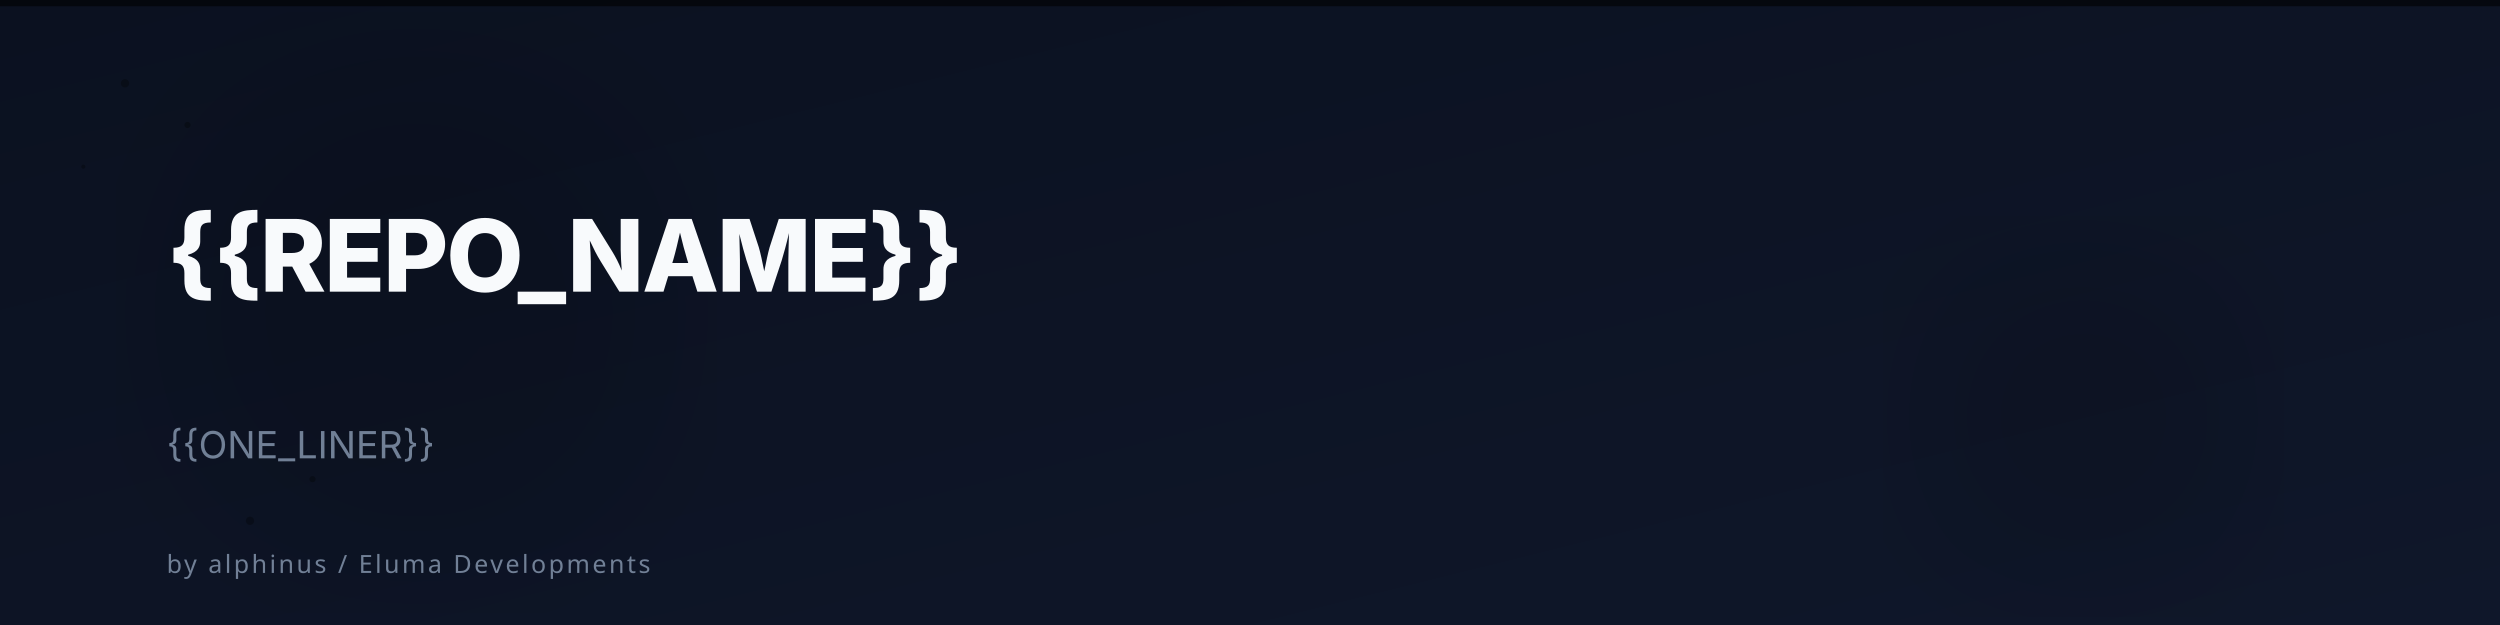
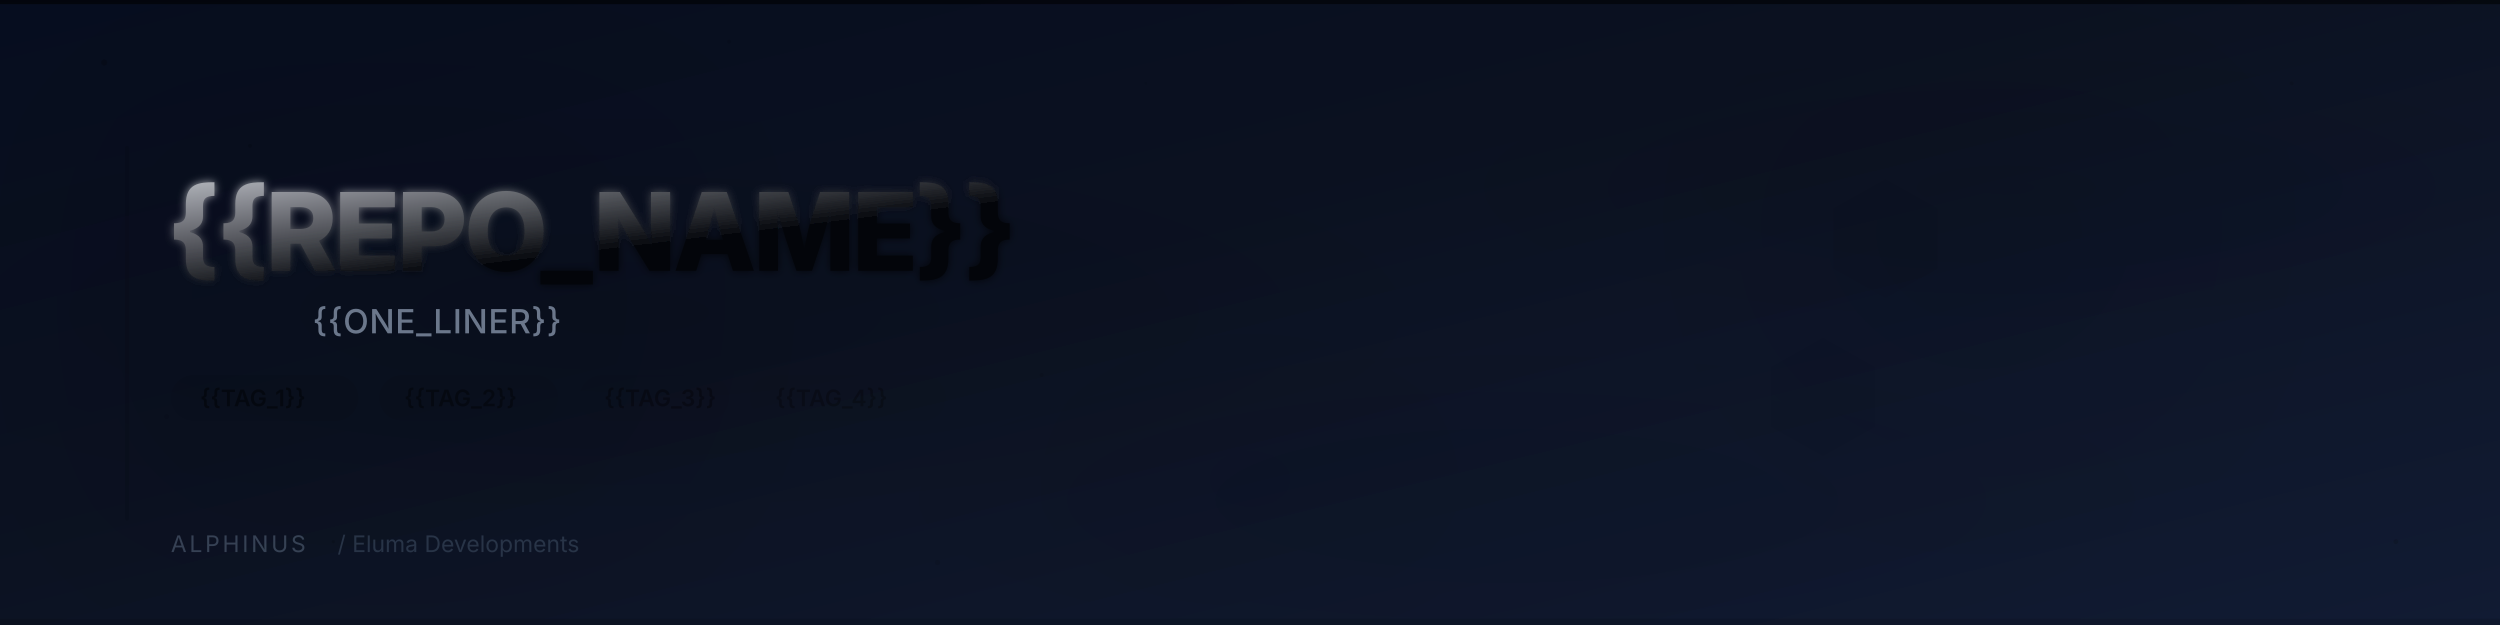
<svg xmlns="http://www.w3.org/2000/svg" width="1200" height="300" viewBox="0 0 1200 300">
  <defs>
    <linearGradient id="bg" x1="0%" y1="0%" x2="100%" y2="100%">
-       <stop offset="0%" style="stop-color:#0b1120" />
-       <stop offset="100%" style="stop-color:#0f172a" />
+       <stop offset="0%" style="stop-color:#060d1f" />
+       <stop offset="40%" style="stop-color:#0b1120" />
+       <stop offset="100%" style="stop-color:#111b33" />
    </linearGradient>
    <linearGradient id="accent" x1="0%" y1="0%" x2="100%" y2="0%">
      <stop offset="0%" style="stop-color:{{PRIMARY}}" />
      <stop offset="100%" style="stop-color:{{PRIMARY_DARK}}" />
    </linearGradient>
-     <linearGradient id="glow" x1="0%" y1="0%" x2="0%" y2="100%">
-       <stop offset="0%" style="stop-color:{{PRIMARY}};stop-opacity:0.15" />
+     <linearGradient id="titleGrad" x1="0%" y1="0%" x2="100%" y2="100%">
+       <stop offset="0%" style="stop-color:#f8fafc" />
+       <stop offset="60%" style="stop-color:{{PRIMARY}}" />
+       <stop offset="100%" style="stop-color:{{PRIMARY_DARK}}" />
+     </linearGradient>
+     <radialGradient id="glow1" cx="25%" cy="50%" r="35%">
+       <stop offset="0%" style="stop-color:{{PRIMARY}};stop-opacity:0.12" />
      <stop offset="100%" style="stop-color:{{PRIMARY}};stop-opacity:0" />
-     </linearGradient>
-     <filter id="blur">
-       <feGaussianBlur stdDeviation="40" />
+     </radialGradient>
+     <radialGradient id="glow2" cx="80%" cy="30%" r="25%">
+       <stop offset="0%" style="stop-color:{{PRIMARY_DARK}};stop-opacity:0.08" />
+       <stop offset="100%" style="stop-color:{{PRIMARY_DARK}};stop-opacity:0" />
+     </radialGradient>
+     <radialGradient id="glow3" cx="60%" cy="80%" r="30%">
+       <stop offset="0%" style="stop-color:{{PRIMARY}};stop-opacity:0.06" />
+       <stop offset="100%" style="stop-color:{{PRIMARY}};stop-opacity:0" />
+     </radialGradient>
+     <filter id="softglow">
+       <feGaussianBlur stdDeviation="2" result="blur" />
+       <feMerge>
+         <feMergeNode in="blur" />
+         <feMergeNode in="SourceGraphic" />
+       </feMerge>
    </filter>
+     <filter id="bigblur">
+       <feGaussianBlur stdDeviation="60" />
+     </filter>
+     <filter id="medblur">
+       <feGaussianBlur stdDeviation="25" />
+     </filter>
+     <clipPath id="bannerClip">
+       <rect width="1200" height="300" />
+     </clipPath>
    <style>
-       @keyframes pulse { 0%, 100% { opacity: 0.4; } 50% { opacity: 0.8; } }
-       @keyframes float { 0%, 100% { transform: translateY(0); } 50% { transform: translateY(-6px); } }
-       .title { font-family: system-ui, -apple-system, sans-serif; font-weight: 800; font-size: 48px; fill: #f8fafc; letter-spacing: -0.02em; }
-       .subtitle { font-family: system-ui, -apple-system, sans-serif; font-weight: 400; font-size: 18px; fill: #718096; }
-       .accent-line { stroke: url(#accent); stroke-width: 3; stroke-linecap: round; }
-       .hex { fill: none; stroke: {{PRIMARY}}; stroke-width: 0.5; opacity: 0.08; }
-       .glow-orb { fill: {{PRIMARY}}; filter: url(#blur); opacity: 0.12; animation: pulse 4s ease-in-out infinite; }
-       .dot { fill: {{PRIMARY}}; opacity: 0.3; }
-       .dot:nth-child(2n) { animation: pulse 3s ease-in-out infinite; }
+       @keyframes pulse1 { 0%,100% { opacity:0.06; } 50% { opacity:0.14; } }
+       @keyframes pulse2 { 0%,100% { opacity:0.04; } 50% { opacity:0.1; } }
+       @keyframes pulse3 { 0%,100% { opacity:0.3; } 50% { opacity:0.7; } }
+       @keyframes drift { 0% { transform:translateX(0) translateY(0); } 50% { transform:translateX(8px) translateY(-4px); } 100% { transform:translateX(0) translateY(0); } }
+       @keyframes drift2 { 0% { transform:translateX(0) translateY(0); } 50% { transform:translateX(-6px) translateY(5px); } 100% { transform:translateX(0) translateY(0); } }
+       @keyframes scanline { 0% { transform:translateY(-300px); } 100% { transform:translateY(300px); } }
+       @keyframes lineGrow { 0% { stroke-dashoffset:200; } 100% { stroke-dashoffset:0; } }
+       @keyframes nodePulse { 0%,100% { r:2; opacity:0.4; } 50% { r:3.5; opacity:0.9; } }
+       @keyframes barGlow { 0%,100% { opacity:0.5; } 50% { opacity:1; } }
    </style>
  </defs>
-   <rect width="1200" height="300" fill="url(#bg)" />
-   <circle class="glow-orb" cx="200" cy="150" r="120" />
-   <circle class="glow-orb" cx="1000" cy="200" r="80" style="animation-delay: -2s;" />
-   <g transform="translate(800, 20)">
-     <polygon class="hex" points="30,0 60,17 60,52 30,69 0,52 0,17" transform="translate(0,0)" />
-     <polygon class="hex" points="30,0 60,17 60,52 30,69 0,52 0,17" transform="translate(65,37)" />
-     <polygon class="hex" points="30,0 60,17 60,52 30,69 0,52 0,17" transform="translate(130,0)" />
-     <polygon class="hex" points="30,0 60,17 60,52 30,69 0,52 0,17" transform="translate(130,74)" />
-     <polygon class="hex" points="30,0 60,17 60,52 30,69 0,52 0,17" transform="translate(195,37)" />
-     <polygon class="hex" points="30,0 60,17 60,52 30,69 0,52 0,17" transform="translate(260,0)" />
-     <polygon class="hex" points="30,0 60,17 60,52 30,69 0,52 0,17" transform="translate(260,74)" />
-     <polygon class="hex" points="30,0 60,17 60,52 30,69 0,52 0,17" transform="translate(0,74)" />
-     <polygon class="hex" points="30,0 60,17 60,52 30,69 0,52 0,17" transform="translate(65,111)" />
-     <polygon class="hex" points="30,0 60,17 60,52 30,69 0,52 0,17" transform="translate(130,148)" />
-     <polygon class="hex" points="30,0 60,17 60,52 30,69 0,52 0,17" transform="translate(195,111)" />
-     <polygon class="hex" points="30,0 60,17 60,52 30,69 0,52 0,17" transform="translate(325,37)" />
+   <g clip-path="url(#bannerClip)">
+     <rect width="1200" height="300" fill="url(#bg)" />
+     <rect width="1200" height="300" fill="url(#glow1)" style="animation:pulse1 6s ease-in-out infinite;" />
+     <rect width="1200" height="300" fill="url(#glow2)" style="animation:pulse2 8s ease-in-out infinite;animation-delay:-3s;" />
+     <rect width="1200" height="300" fill="url(#glow3)" style="animation:pulse1 7s ease-in-out infinite;animation-delay:-5s;" />
+     <circle cx="180" cy="140" r="180" fill="{{PRIMARY}}" filter="url(#bigblur)" opacity="0.07" style="animation:drift 12s ease-in-out infinite;" />
+     <circle cx="950" cy="100" r="140" fill="{{PRIMARY_DARK}}" filter="url(#bigblur)" opacity="0.05" style="animation:drift2 10s ease-in-out infinite;" />
+     <circle cx="600" cy="280" r="120" fill="{{PRIMARY}}" filter="url(#bigblur)" opacity="0.04" style="animation:drift 14s ease-in-out infinite;animation-delay:-4s;" />
+     <g opacity="0.03" stroke="{{PRIMARY}}" stroke-width="0.5" fill="none">
+       <line x1="0" y1="50" x2="1200" y2="50" />
+       <line x1="0" y1="100" x2="1200" y2="100" />
+       <line x1="0" y1="150" x2="1200" y2="150" />
+       <line x1="0" y1="200" x2="1200" y2="200" />
+       <line x1="0" y1="250" x2="1200" y2="250" />
+       <line x1="100" y1="0" x2="100" y2="300" />
+       <line x1="200" y1="0" x2="200" y2="300" />
+       <line x1="300" y1="0" x2="300" y2="300" />
+       <line x1="400" y1="0" x2="400" y2="300" />
+       <line x1="500" y1="0" x2="500" y2="300" />
+       <line x1="600" y1="0" x2="600" y2="300" />
+       <line x1="700" y1="0" x2="700" y2="300" />
+       <line x1="800" y1="0" x2="800" y2="300" />
+       <line x1="900" y1="0" x2="900" y2="300" />
+       <line x1="1000" y1="0" x2="1000" y2="300" />
+       <line x1="1100" y1="0" x2="1100" y2="300" />
+     </g>
+     <g opacity="0.06" fill="none" stroke="{{PRIMARY}}" stroke-width="0.8">
+       <polygon points="25,0 50,14 50,43 25,57 0,43 0,14" transform="translate(640,10)" />
+       <polygon points="25,0 50,14 50,43 25,57 0,43 0,14" transform="translate(700,10)" />
+       <polygon points="25,0 50,14 50,43 25,57 0,43 0,14" transform="translate(760,10)" />
+       <polygon points="25,0 50,14 50,43 25,57 0,43 0,14" transform="translate(820,10)" />
+       <polygon points="25,0 50,14 50,43 25,57 0,43 0,14" transform="translate(880,10)" />
+       <polygon points="25,0 50,14 50,43 25,57 0,43 0,14" transform="translate(940,10)" />
+       <polygon points="25,0 50,14 50,43 25,57 0,43 0,14" transform="translate(1000,10)" />
+       <polygon points="25,0 50,14 50,43 25,57 0,43 0,14" transform="translate(1060,10)" />
+       <polygon points="25,0 50,14 50,43 25,57 0,43 0,14" transform="translate(1120,10)" />
+       <polygon points="25,0 50,14 50,43 25,57 0,43 0,14" transform="translate(670,48)" />
+       <polygon points="25,0 50,14 50,43 25,57 0,43 0,14" transform="translate(730,48)" />
+       <polygon points="25,0 50,14 50,43 25,57 0,43 0,14" transform="translate(790,48)" />
+       <polygon points="25,0 50,14 50,43 25,57 0,43 0,14" transform="translate(850,48)" />
+       <polygon points="25,0 50,14 50,43 25,57 0,43 0,14" transform="translate(910,48)" />
+       <polygon points="25,0 50,14 50,43 25,57 0,43 0,14" transform="translate(970,48)" />
+       <polygon points="25,0 50,14 50,43 25,57 0,43 0,14" transform="translate(1030,48)" />
+       <polygon points="25,0 50,14 50,43 25,57 0,43 0,14" transform="translate(1090,48)" />
+       <polygon points="25,0 50,14 50,43 25,57 0,43 0,14" transform="translate(1150,48)" />
+       <polygon points="25,0 50,14 50,43 25,57 0,43 0,14" transform="translate(640,86)" />
+       <polygon points="25,0 50,14 50,43 25,57 0,43 0,14" transform="translate(700,86)" />
+       <polygon points="25,0 50,14 50,43 25,57 0,43 0,14" transform="translate(760,86)" />
+       <polygon points="25,0 50,14 50,43 25,57 0,43 0,14" transform="translate(820,86)" />
+       <polygon points="25,0 50,14 50,43 25,57 0,43 0,14" transform="translate(880,86)" />
+       <polygon points="25,0 50,14 50,43 25,57 0,43 0,14" transform="translate(940,86)" />
+       <polygon points="25,0 50,14 50,43 25,57 0,43 0,14" transform="translate(1000,86)" />
+       <polygon points="25,0 50,14 50,43 25,57 0,43 0,14" transform="translate(1060,86)" />
+       <polygon points="25,0 50,14 50,43 25,57 0,43 0,14" transform="translate(1120,86)" />
+       <polygon points="25,0 50,14 50,43 25,57 0,43 0,14" transform="translate(670,124)" />
+       <polygon points="25,0 50,14 50,43 25,57 0,43 0,14" transform="translate(730,124)" />
+       <polygon points="25,0 50,14 50,43 25,57 0,43 0,14" transform="translate(790,124)" />
+       <polygon points="25,0 50,14 50,43 25,57 0,43 0,14" transform="translate(850,124)" />
+       <polygon points="25,0 50,14 50,43 25,57 0,43 0,14" transform="translate(910,124)" />
+       <polygon points="25,0 50,14 50,43 25,57 0,43 0,14" transform="translate(970,124)" />
+       <polygon points="25,0 50,14 50,43 25,57 0,43 0,14" transform="translate(1030,124)" />
+       <polygon points="25,0 50,14 50,43 25,57 0,43 0,14" transform="translate(1090,124)" />
+       <polygon points="25,0 50,14 50,43 25,57 0,43 0,14" transform="translate(640,162)" />
+       <polygon points="25,0 50,14 50,43 25,57 0,43 0,14" transform="translate(700,162)" />
+       <polygon points="25,0 50,14 50,43 25,57 0,43 0,14" transform="translate(760,162)" />
+       <polygon points="25,0 50,14 50,43 25,57 0,43 0,14" transform="translate(820,162)" />
+       <polygon points="25,0 50,14 50,43 25,57 0,43 0,14" transform="translate(880,162)" />
+       <polygon points="25,0 50,14 50,43 25,57 0,43 0,14" transform="translate(940,162)" />
+       <polygon points="25,0 50,14 50,43 25,57 0,43 0,14" transform="translate(1000,162)" />
+       <polygon points="25,0 50,14 50,43 25,57 0,43 0,14" transform="translate(1060,162)" />
+       <polygon points="25,0 50,14 50,43 25,57 0,43 0,14" transform="translate(670,200)" />
+       <polygon points="25,0 50,14 50,43 25,57 0,43 0,14" transform="translate(730,200)" />
+       <polygon points="25,0 50,14 50,43 25,57 0,43 0,14" transform="translate(790,200)" />
+       <polygon points="25,0 50,14 50,43 25,57 0,43 0,14" transform="translate(850,200)" />
+       <polygon points="25,0 50,14 50,43 25,57 0,43 0,14" transform="translate(910,200)" />
+       <polygon points="25,0 50,14 50,43 25,57 0,43 0,14" transform="translate(970,200)" />
+       <polygon points="25,0 50,14 50,43 25,57 0,43 0,14" transform="translate(1030,200)" />
+       <polygon points="25,0 50,14 50,43 25,57 0,43 0,14" transform="translate(1090,200)" />
+       <polygon points="25,0 50,14 50,43 25,57 0,43 0,14" transform="translate(640,238)" />
+       <polygon points="25,0 50,14 50,43 25,57 0,43 0,14" transform="translate(700,238)" />
+       <polygon points="25,0 50,14 50,43 25,57 0,43 0,14" transform="translate(760,238)" />
+       <polygon points="25,0 50,14 50,43 25,57 0,43 0,14" transform="translate(820,238)" />
+       <polygon points="25,0 50,14 50,43 25,57 0,43 0,14" transform="translate(880,238)" />
+       <polygon points="25,0 50,14 50,43 25,57 0,43 0,14" transform="translate(940,238)" />
+       <polygon points="25,0 50,14 50,43 25,57 0,43 0,14" transform="translate(1000,238)" />
+       <polygon points="25,0 50,14 50,43 25,57 0,43 0,14" transform="translate(1060,238)" />
+     </g>
+     <g fill="none" stroke="{{PRIMARY}}" stroke-width="1.2">
+       <polygon points="25,0 50,14 50,43 25,57 0,43 0,14" transform="translate(820,86)" opacity="0.2" style="animation:pulse3 4s ease-in-out infinite;" />
+       <polygon points="25,0 50,14 50,43 25,57 0,43 0,14" transform="translate(910,124)" opacity="0.15" style="animation:pulse3 5s ease-in-out infinite;animation-delay:-2s;" />
+       <polygon points="25,0 50,14 50,43 25,57 0,43 0,14" transform="translate(760,162)" opacity="0.18" style="animation:pulse3 4.5s ease-in-out infinite;animation-delay:-1s;" />
+       <polygon points="25,0 50,14 50,43 25,57 0,43 0,14" transform="translate(970,48)" opacity="0.12" style="animation:pulse3 6s ease-in-out infinite;animation-delay:-3s;" />
+     </g>
+     <polygon points="25,0 50,14 50,43 25,57 0,43 0,14" transform="translate(880,86)" fill="{{PRIMARY}}" opacity="0.06" style="animation:pulse1 5s ease-in-out infinite;" />
+     <polygon points="25,0 50,14 50,43 25,57 0,43 0,14" transform="translate(850,162)" fill="{{PRIMARY}}" opacity="0.04" style="animation:pulse2 7s ease-in-out infinite;" />
+     <g stroke="{{PRIMARY}}" stroke-width="1" fill="none" opacity="0.1">
+       <line x1="845" y1="115" x2="935" y2="153" stroke-dasharray="4,6" style="animation:lineGrow 3s ease-out infinite;" />
+       <line x1="935" y1="153" x2="880" y2="190" stroke-dasharray="4,6" style="animation:lineGrow 3s ease-out infinite;animation-delay:-1s;" />
+       <line x1="785" y1="190" x2="845" y2="115" stroke-dasharray="4,6" style="animation:lineGrow 4s ease-out infinite;animation-delay:-2s;" />
+     </g>
+     <circle cx="845" cy="115" fill="{{PRIMARY}}" style="animation:nodePulse 3s ease-in-out infinite;" />
+     <circle cx="935" cy="153" fill="{{PRIMARY}}" style="animation:nodePulse 3s ease-in-out infinite;animation-delay:-1s;" />
+     <circle cx="880" cy="190" fill="{{PRIMARY}}" style="animation:nodePulse 4s ease-in-out infinite;animation-delay:-0.5s;" />
+     <circle cx="785" cy="190" fill="{{PRIMARY}}" style="animation:nodePulse 3.5s ease-in-out infinite;animation-delay:-2s;" />
+     <circle cx="995" cy="77" fill="{{PRIMARY}}" style="animation:nodePulse 5s ease-in-out infinite;animation-delay:-3s;" />
+     <g fill="{{PRIMARY}}">
+       <circle cx="50" cy="30" r="1.5" opacity="0.25" style="animation:drift 8s ease-in-out infinite;" />
+       <circle cx="120" cy="70" r="1" opacity="0.2" style="animation:drift2 9s ease-in-out infinite;" />
+       <circle cx="80" cy="200" r="1.2" opacity="0.15" style="animation:drift 11s ease-in-out infinite;animation-delay:-3s;" />
+       <circle cx="160" cy="260" r="0.8" opacity="0.2" style="animation:drift2 7s ease-in-out infinite;animation-delay:-1s;" />
+       <circle cx="350" cy="20" r="1" opacity="0.12" style="animation:drift 10s ease-in-out infinite;animation-delay:-5s;" />
+       <circle cx="450" cy="270" r="1.3" opacity="0.15" style="animation:drift2 12s ease-in-out infinite;animation-delay:-2s;" />
+       <circle cx="550" cy="40" r="0.8" opacity="0.1" style="animation:drift 9s ease-in-out infinite;animation-delay:-4s;" />
+       <circle cx="500" cy="180" r="1" opacity="0.12" style="animation:drift2 8s ease-in-out infinite;animation-delay:-6s;" />
+       <circle cx="1150" cy="260" r="1.2" opacity="0.18" style="animation:drift 10s ease-in-out infinite;animation-delay:-3s;" />
+       <circle cx="1100" cy="40" r="1" opacity="0.14" style="animation:drift2 11s ease-in-out infinite;animation-delay:-7s;" />
+     </g>
+     <rect x="0" y="0" width="1200" height="1" fill="{{PRIMARY}}" opacity="0.04" style="animation:scanline 8s linear infinite;" />
+     <rect x="0" y="0" width="1200" height="2" fill="url(#accent)" opacity="0.8" />
+     <rect x="0" y="0" width="1200" height="6" fill="url(#accent)" opacity="0.08" filter="url(#medblur)" />
+     <rect x="60" y="70" width="2" height="180" fill="url(#accent)" opacity="0.15" rx="1" />
+     <text x="80" y="130" style="font-family:system-ui,-apple-system,'Segoe UI',sans-serif;font-weight:800;font-size:52px;fill:url(#titleGrad);letter-spacing:-0.03em;" filter="url(#softglow)">{{REPO_NAME}}</text>
+     <line x1="82" y1="155" x2="140" y2="155" stroke="url(#accent)" stroke-width="2" stroke-linecap="round" opacity="0.6" />
+     <text x="150" y="160" style="font-family:system-ui,-apple-system,sans-serif;font-weight:500;font-size:16px;fill:#94a3b8;letter-spacing:0.02em;">{{ONE_LINER}}</text>
+     <g style="font-family:system-ui,-apple-system,sans-serif;font-size:11px;font-weight:600;">
+       <rect x="82" y="180" width="90" height="22" rx="11" fill="{{PRIMARY}}" opacity="0.08" stroke="{{PRIMARY}}" stroke-width="0.5" stroke-opacity="0.2" />
+       <text x="96" y="195" fill="{{PRIMARY}}" opacity="0.7">{{TAG_1}}</text>
+       <rect x="182" y="180" width="86" height="22" rx="11" fill="{{PRIMARY}}" opacity="0.06" stroke="{{PRIMARY}}" stroke-width="0.5" stroke-opacity="0.15" />
+       <text x="194" y="195" fill="{{PRIMARY}}" opacity="0.6">{{TAG_2}}</text>
+       <rect x="278" y="180" width="72" height="22" rx="11" fill="{{PRIMARY}}" opacity="0.04" stroke="{{PRIMARY}}" stroke-width="0.5" stroke-opacity="0.1" />
+       <text x="290" y="195" fill="{{PRIMARY}}" opacity="0.5">{{TAG_3}}</text>
+       <rect x="360" y="180" width="94" height="22" rx="11" fill="{{PRIMARY}}" opacity="0.03" stroke="{{PRIMARY}}" stroke-width="0.5" stroke-opacity="0.08" />
+       <text x="372" y="195" fill="{{PRIMARY}}" opacity="0.4">{{TAG_4}}</text>
+     </g>
+     <text x="82" y="265" style="font-family:system-ui,-apple-system,sans-serif;font-size:11px;fill:#475569;letter-spacing:0.12em;">ALPHINUS</text>
+     <text x="162" y="265" style="font-family:system-ui,-apple-system,sans-serif;font-size:11px;fill:#334155;">/ Eluma Developments</text>
+     <rect x="0" y="297" width="1200" height="3" fill="url(#accent)" opacity="0.15" />
+     <rect width="1200" height="300" fill="url(#bg)" opacity="0.3" style="mask:radial-gradient(ellipse 60% 70% at 40% 50%, transparent 30%, black 100%);" />
  </g>
-   <circle class="dot" cx="60" cy="40" r="2" />
-   <circle class="dot" cx="90" cy="60" r="1.5" />
-   <circle class="dot" cx="40" cy="80" r="1" />
-   <circle class="dot" cx="120" cy="250" r="2" />
-   <circle class="dot" cx="150" cy="230" r="1.5" />
-   <line class="accent-line" x1="80" y1="185" x2="200" y2="185" />
-   <rect x="0" y="0" width="1200" height="3" fill="url(#accent)" opacity="0.6" />
-   <text class="title" x="80" y="140">{{REPO_NAME}}</text>
-   <text class="subtitle" x="80" y="220">{{ONE_LINER}}</text>
-   <text x="80" y="275" style="font-family: system-ui, sans-serif; font-size: 12px; fill: #718096; letter-spacing: 0.1em; text-transform: uppercase;">
-     by alphinus / Eluma Developments
-   </text>
</svg>
